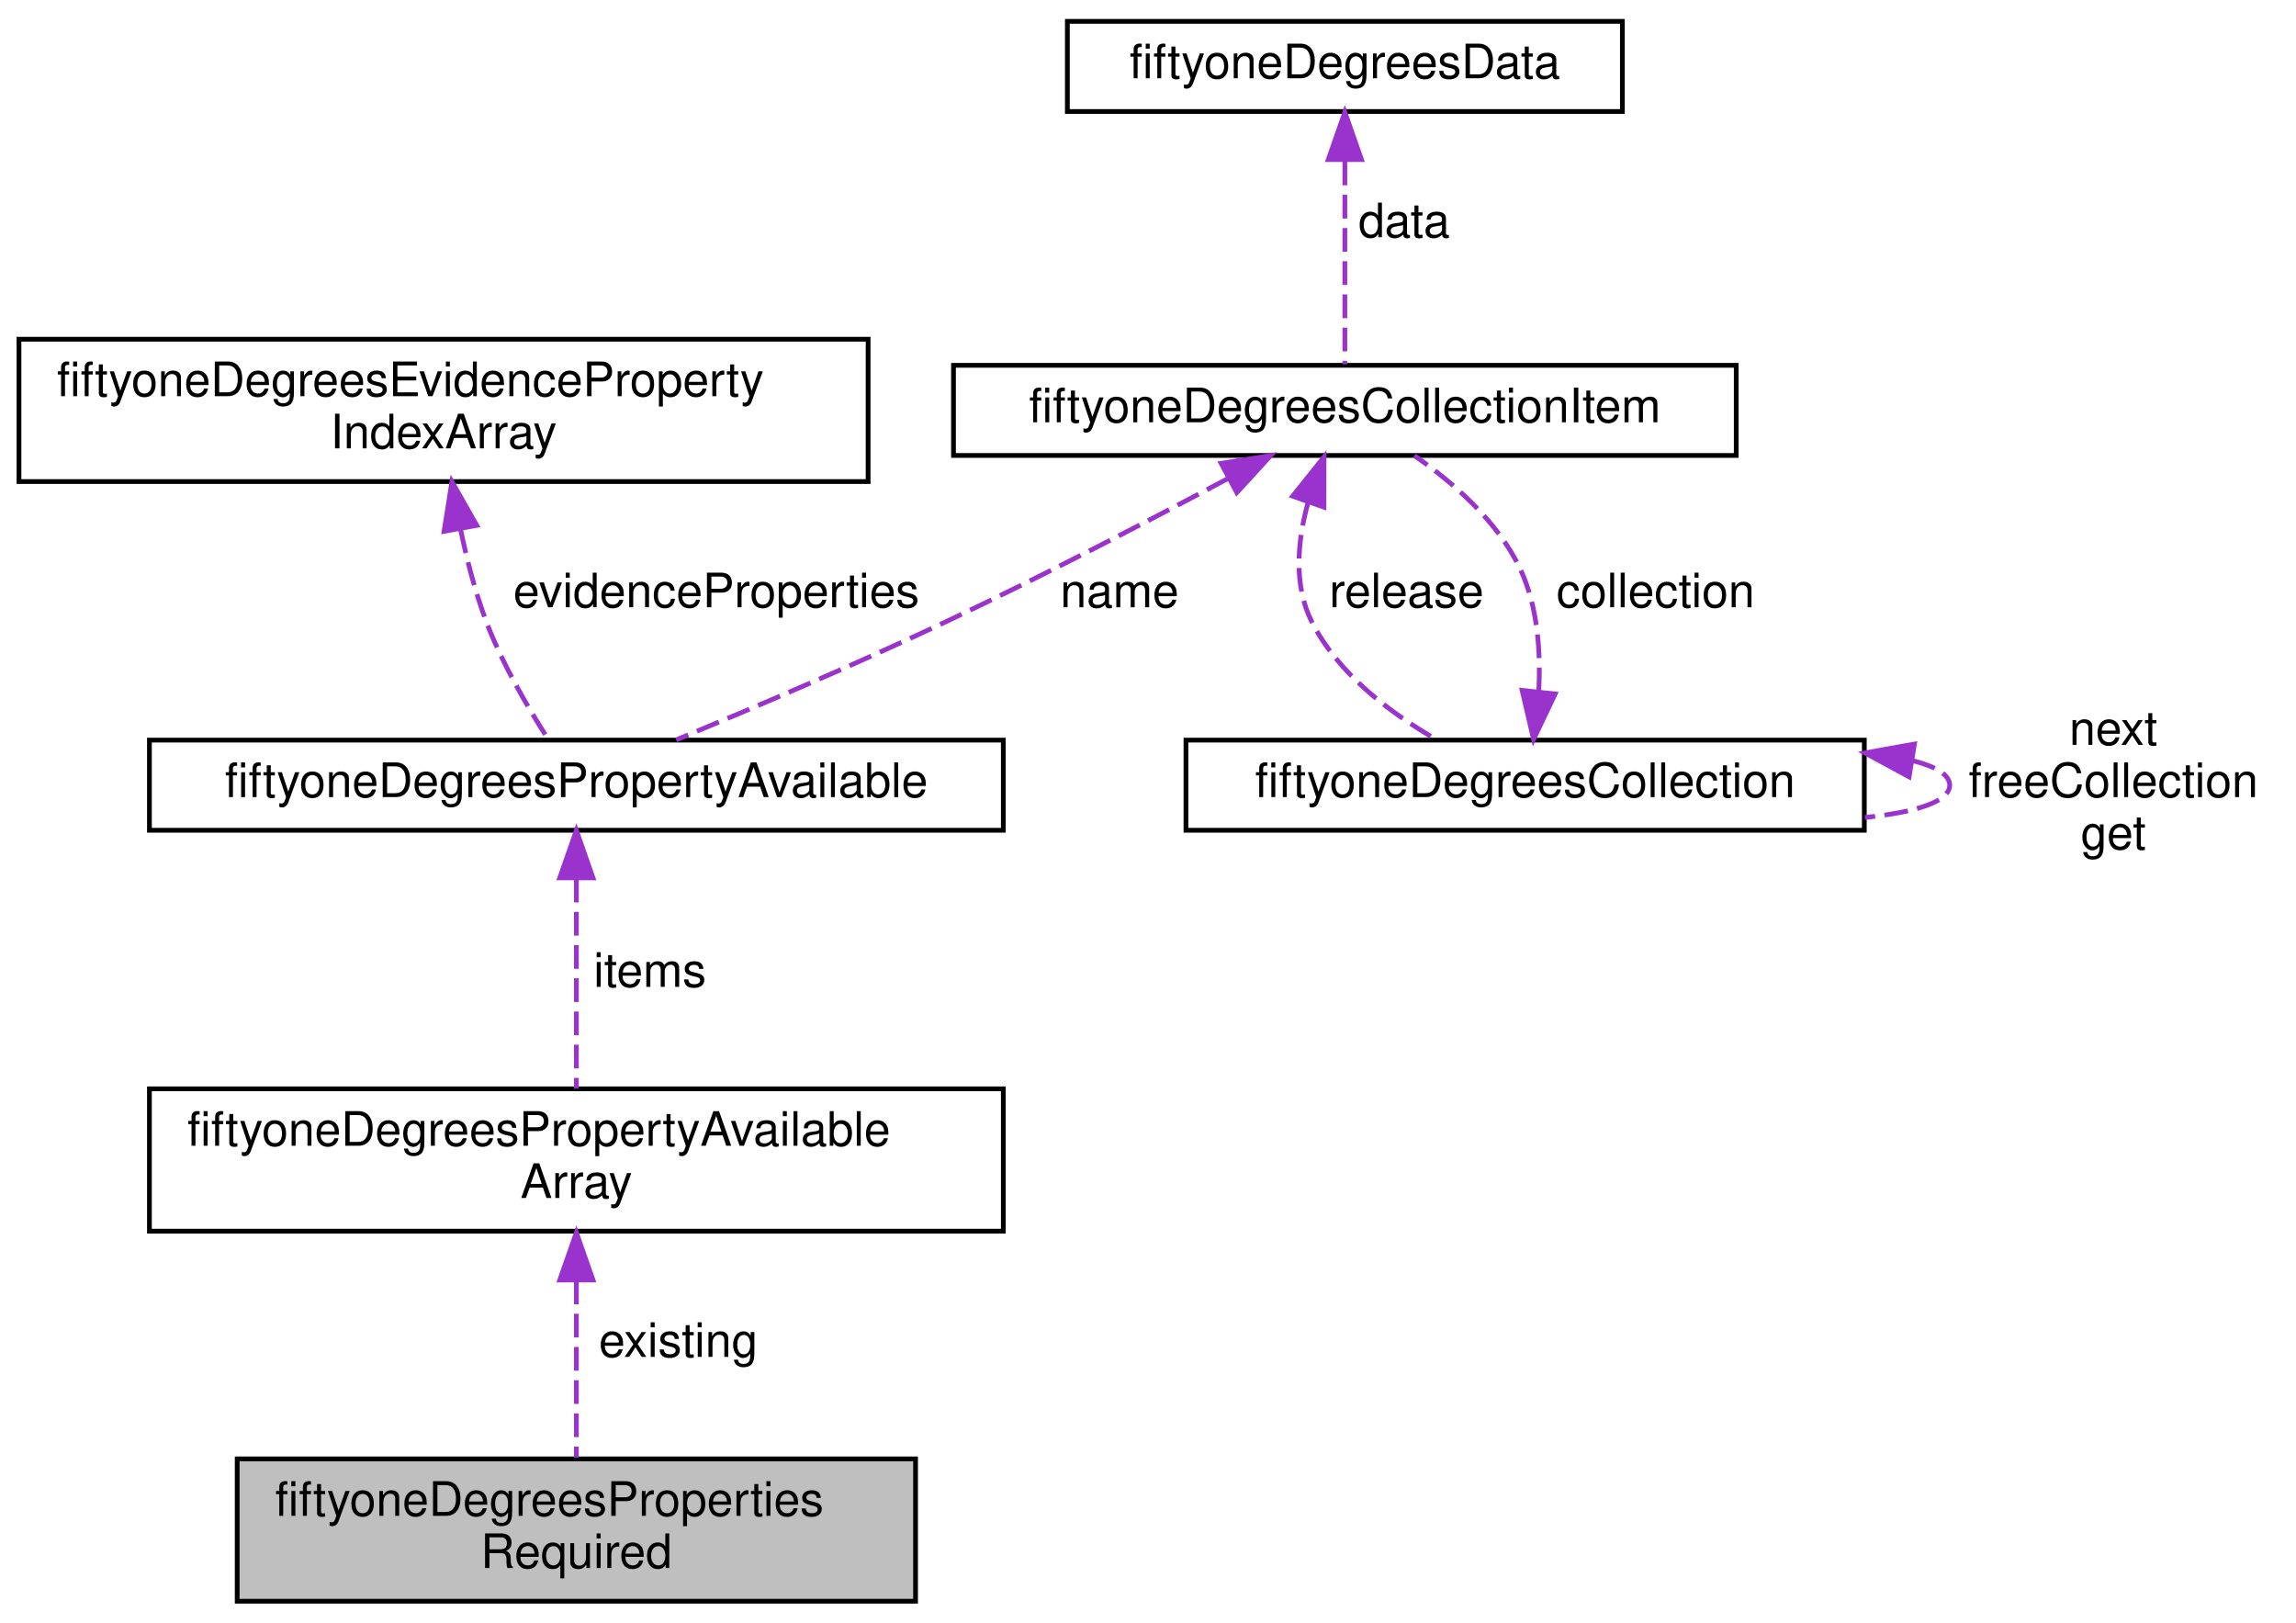
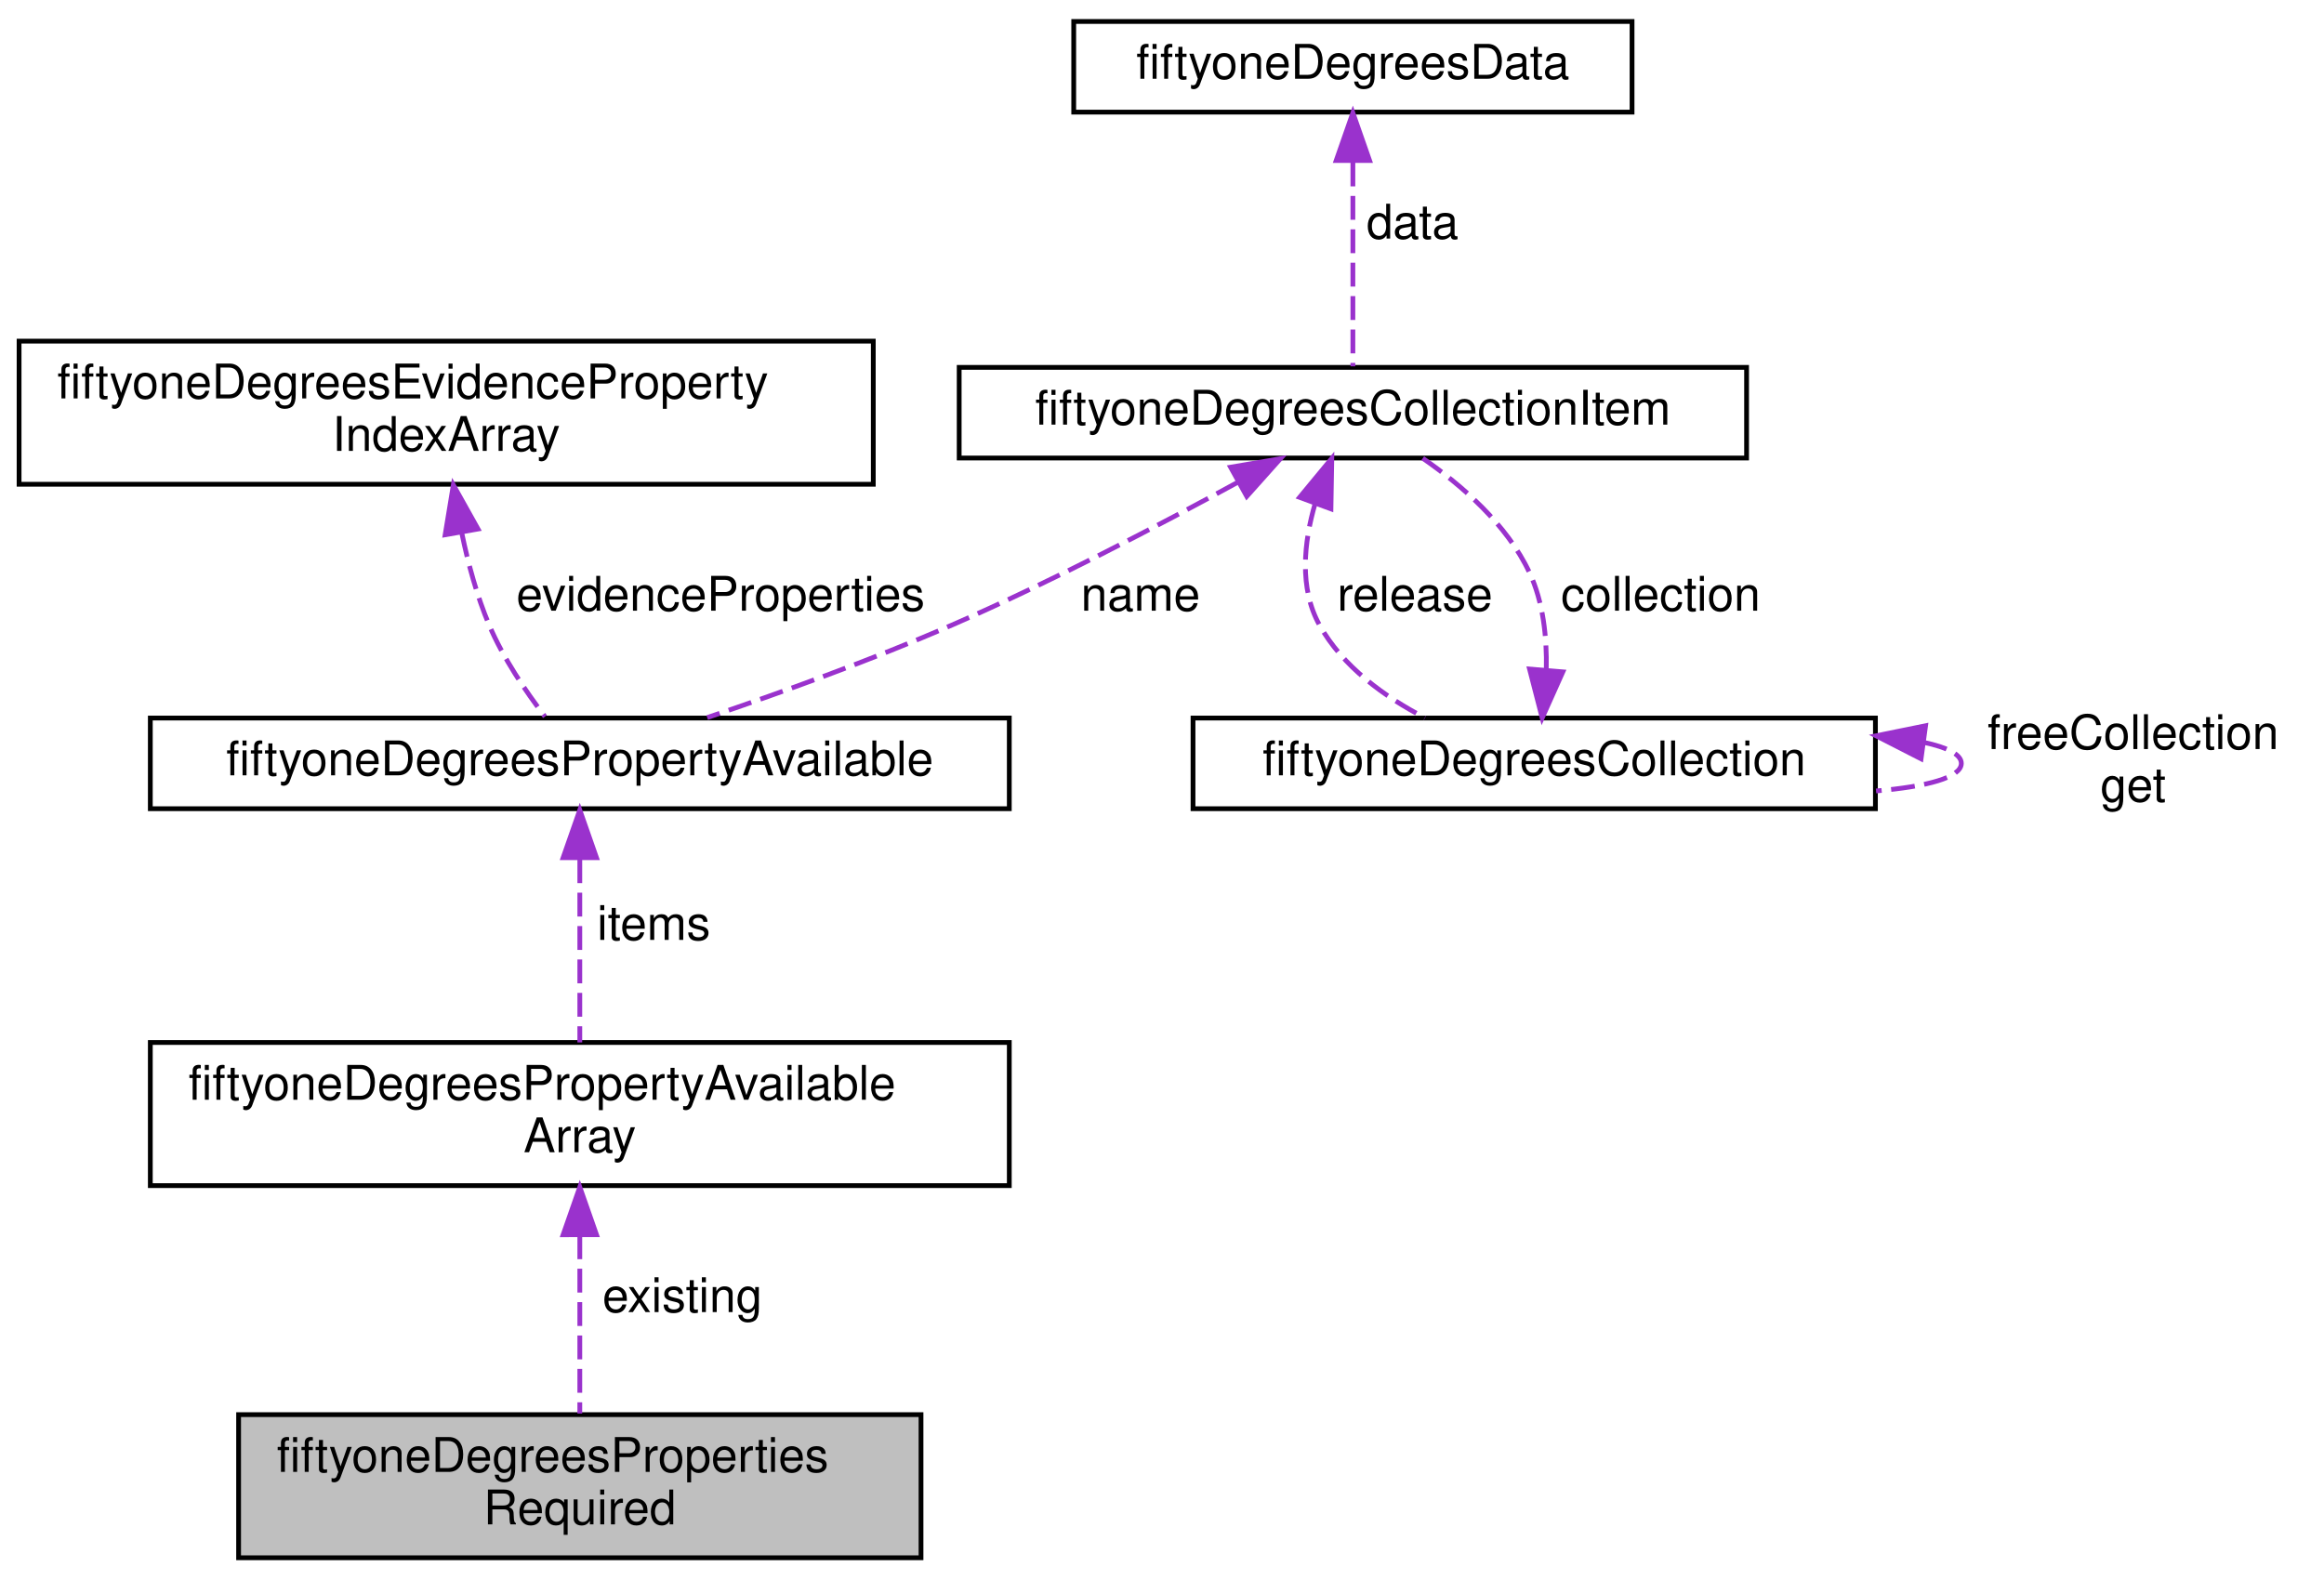
- <svg xmlns="http://www.w3.org/2000/svg" xmlns:xlink="http://www.w3.org/1999/xlink" width="484pt" height="342pt" viewBox="0.00 0.00 484.00 342.00">
-   <g id="graph0" class="graph" transform="scale(1 1) rotate(0) translate(4 338)">
+ <svg xmlns="http://www.w3.org/2000/svg" xmlns:xlink="http://www.w3.org/1999/xlink" width="487pt" height="331pt" viewBox="0.00 0.00 487.00 331.00">
+   <g id="graph0" class="graph" transform="scale(1 1) rotate(0) translate(4 327)">
    <g id="node1" class="node">
      <g id="a_node1">
        <a xlink:title="Defines a set of properties which are required by a caller.">
          <polygon fill="#bfbfbf" stroke="black" points="46,-0.5 46,-30.5 189,-30.5 189,-0.5 46,-0.5" />
          <text text-anchor="start" x="54" y="-18.5" font-family="Helvetica,sans-Serif" font-size="10.00">fiftyoneDegreesProperties</text>
          <text text-anchor="middle" x="117.5" y="-7.5" font-family="Helvetica,sans-Serif" font-size="10.00">Required</text>
        </a>
      </g>
    </g>
    <g id="node2" class="node">
      <g id="a_node2">
        <a xlink:href="structfiftyone_degrees_property_available_array.html" target="_top" xlink:title="Array of items of type fiftyoneDegreesPropertyAvailable used to easily access and track the size of t...">
          <polygon fill="none" stroke="black" points="27.5,-78.5 27.5,-108.5 207.5,-108.5 207.5,-78.5 27.5,-78.5" />
          <text text-anchor="start" x="35.5" y="-96.5" font-family="Helvetica,sans-Serif" font-size="10.00">fiftyoneDegreesPropertyAvailable</text>
          <text text-anchor="middle" x="117.5" y="-85.5" font-family="Helvetica,sans-Serif" font-size="10.00">Array</text>
        </a>
      </g>
    </g>
    <g id="edge1" class="edge">
      <path fill="none" stroke="#9a32cd" stroke-dasharray="5,2" d="M117.5,-68.09C117.5,-55.76 117.5,-41.22 117.5,-30.73" />
      <polygon fill="#9a32cd" stroke="#9a32cd" points="114,-68.2 117.5,-78.2 121,-68.21 114,-68.2" />
      <text text-anchor="middle" x="139" y="-52" font-family="Helvetica,sans-Serif" font-size="10.00"> existing</text>
    </g>
    <g id="node3" class="node">
      <g id="a_node3">
        <a xlink:href="structfiftyone_degrees_property_available.html" target="_top" xlink:title="Used to access the property item quickly without the need to search.">
-           <polygon fill="none" stroke="black" points="27.5,-163 27.5,-182 207.5,-182 207.5,-163 27.5,-163" />
-           <text text-anchor="middle" x="117.5" y="-170" font-family="Helvetica,sans-Serif" font-size="10.00">fiftyoneDegreesPropertyAvailable</text>
+           <polygon fill="none" stroke="black" points="27.5,-157.5 27.5,-176.5 207.5,-176.5 207.5,-157.5 27.5,-157.5" />
+           <text text-anchor="middle" x="117.5" y="-164.5" font-family="Helvetica,sans-Serif" font-size="10.00">fiftyoneDegreesPropertyAvailable</text>
        </a>
      </g>
    </g>
    <g id="edge2" class="edge">
-       <path fill="none" stroke="#9a32cd" stroke-dasharray="5,2" d="M117.5,-152.8C117.5,-139.16 117.5,-120.96 117.5,-108.54" />
-       <polygon fill="#9a32cd" stroke="#9a32cd" points="114,-152.97 117.5,-162.97 121,-152.97 114,-152.97" />
+       <path fill="none" stroke="#9a32cd" stroke-dasharray="5,2" d="M117.5,-146.9C117.5,-134.82 117.5,-119.47 117.5,-108.51" />
+       <polygon fill="#9a32cd" stroke="#9a32cd" points="114,-147.23 117.5,-157.23 121,-147.23 114,-147.23" />
      <text text-anchor="middle" x="133" y="-130" font-family="Helvetica,sans-Serif" font-size="10.00"> items</text>
    </g>
    <g id="node4" class="node">
      <g id="a_node4">
        <a xlink:href="structfiftyone_degrees_evidence_property_index_array.html" target="_top" xlink:title="Array of items of type fiftyoneDegreesEvidencePropertyIndex used to easily access and track the size ...">
-           <polygon fill="none" stroke="black" points="0,-236.5 0,-266.5 179,-266.5 179,-236.5 0,-236.5" />
-           <text text-anchor="start" x="8" y="-254.5" font-family="Helvetica,sans-Serif" font-size="10.00">fiftyoneDegreesEvidenceProperty</text>
-           <text text-anchor="middle" x="89.5" y="-243.5" font-family="Helvetica,sans-Serif" font-size="10.00">IndexArray</text>
+           <polygon fill="none" stroke="black" points="0,-225.5 0,-255.5 179,-255.5 179,-225.5 0,-225.5" />
+           <text text-anchor="start" x="8" y="-243.5" font-family="Helvetica,sans-Serif" font-size="10.00">fiftyoneDegreesEvidenceProperty</text>
+           <text text-anchor="middle" x="89.5" y="-232.5" font-family="Helvetica,sans-Serif" font-size="10.00">IndexArray</text>
        </a>
      </g>
    </g>
    <g id="edge3" class="edge">
-       <path fill="none" stroke="#9a32cd" stroke-dasharray="5,2" d="M93.11,-226.32C94.44,-219.92 96.2,-213.1 98.5,-207 101.84,-198.11 107.32,-188.78 111.54,-182.23" />
-       <polygon fill="#9a32cd" stroke="#9a32cd" points="89.61,-226.01 91.27,-236.48 96.5,-227.26 89.61,-226.01" />
-       <text text-anchor="middle" x="147" y="-210" font-family="Helvetica,sans-Serif" font-size="10.00"> evidenceProperties</text>
+       <path fill="none" stroke="#9a32cd" stroke-dasharray="5,2" d="M92.79,-215.18C94.12,-208.79 95.96,-202.01 98.5,-196 101.43,-189.07 106.18,-182.07 110.2,-176.81" />
+       <polygon fill="#9a32cd" stroke="#9a32cd" points="89.28,-214.91 91,-225.37 96.17,-216.12 89.28,-214.91" />
+       <text text-anchor="middle" x="147" y="-199" font-family="Helvetica,sans-Serif" font-size="10.00"> evidenceProperties</text>
    </g>
    <g id="node5" class="node">
      <g id="a_node5">
        <a xlink:href="structfiftyone_degrees_collection_item.html" target="_top" xlink:title="Used to store a handle to the underlying item that could be used to release the item when it's finish...">
-           <polygon fill="none" stroke="black" points="197,-242 197,-261 362,-261 362,-242 197,-242" />
-           <text text-anchor="middle" x="279.5" y="-249" font-family="Helvetica,sans-Serif" font-size="10.00">fiftyoneDegreesCollectionItem</text>
+           <polygon fill="none" stroke="black" points="197,-231 197,-250 362,-250 362,-231 197,-231" />
+           <text text-anchor="middle" x="279.5" y="-238" font-family="Helvetica,sans-Serif" font-size="10.00">fiftyoneDegreesCollectionItem</text>
        </a>
      </g>
    </g>
    <g id="edge4" class="edge">
-       <path fill="none" stroke="#9a32cd" stroke-dasharray="5,2" d="M254.84,-237.13C238.22,-228.27 215.73,-216.57 195.5,-207 176.45,-197.99 154.34,-188.59 138.54,-182.05" />
-       <polygon fill="#9a32cd" stroke="#9a32cd" points="253.41,-240.34 263.88,-241.98 256.72,-234.17 253.41,-240.34" />
-       <text text-anchor="middle" x="232" y="-210" font-family="Helvetica,sans-Serif" font-size="10.00"> name</text>
+       <path fill="none" stroke="#9a32cd" stroke-dasharray="5,2" d="M255.33,-225.89C238.76,-216.84 216.14,-205 195.5,-196 178.75,-188.7 159.42,-181.75 144.2,-176.6" />
+       <polygon fill="#9a32cd" stroke="#9a32cd" points="253.87,-229.08 264.32,-230.86 257.26,-222.96 253.87,-229.08" />
+       <text text-anchor="middle" x="235" y="-199" font-family="Helvetica,sans-Serif" font-size="10.00"> name</text>
    </g>
    <g id="node6" class="node">
      <g id="a_node6">
        <a xlink:href="structfiftyone_degrees_collection.html" target="_top" xlink:title="All the shared methods and fields required by file, memory and cached collections.">
-           <polygon fill="none" stroke="black" points="246,-163 246,-182 389,-182 389,-163 246,-163" />
-           <text text-anchor="middle" x="317.5" y="-170" font-family="Helvetica,sans-Serif" font-size="10.00">fiftyoneDegreesCollection</text>
+           <polygon fill="none" stroke="black" points="246,-157.5 246,-176.5 389,-176.5 389,-157.5 246,-157.5" />
+           <text text-anchor="middle" x="317.5" y="-164.5" font-family="Helvetica,sans-Serif" font-size="10.00">fiftyoneDegreesCollection</text>
        </a>
      </g>
    </g>
    <g id="edge6" class="edge">
-       <path fill="none" stroke="#9a32cd" stroke-dasharray="5,2" d="M271.74,-232.1C269.52,-224.05 268.63,-214.7 272.5,-207 278.01,-196.03 288.99,-187.75 298.73,-182.16" />
-       <polygon fill="#9a32cd" stroke="#9a32cd" points="268.49,-233.42 275.11,-241.69 275.09,-231.1 268.49,-233.42" />
-       <text text-anchor="middle" x="292.5" y="-210" font-family="Helvetica,sans-Serif" font-size="10.00"> release</text>
+       <path fill="none" stroke="#9a32cd" stroke-dasharray="5,2" d="M271.6,-221.51C269.21,-213.3 268.22,-203.71 272.5,-196 277.33,-187.31 286.09,-180.97 294.61,-176.54" />
+       <polygon fill="#9a32cd" stroke="#9a32cd" points="268.33,-222.76 275.08,-230.93 274.9,-220.34 268.33,-222.76" />
+       <text text-anchor="middle" x="292.5" y="-199" font-family="Helvetica,sans-Serif" font-size="10.00"> release</text>
    </g>
    <g id="edge5" class="edge">
-       <path fill="none" stroke="#9a32cd" stroke-dasharray="5,2" d="M320.37,-192.29C320.81,-200.53 320.18,-210.1 316.5,-218 311.8,-228.07 302.34,-236.3 294.15,-241.95" />
-       <polygon fill="#9a32cd" stroke="#9a32cd" points="323.83,-191.73 319.28,-182.16 316.87,-192.48 323.83,-191.73" />
-       <text text-anchor="middle" x="345" y="-210" font-family="Helvetica,sans-Serif" font-size="10.00"> collection</text>
+       <path fill="none" stroke="#9a32cd" stroke-dasharray="5,2" d="M320.03,-186.72C320.17,-193.4 319.41,-200.79 316.5,-207 311.79,-217.07 302.32,-225.29 294.14,-230.95" />
+       <polygon fill="#9a32cd" stroke="#9a32cd" points="323.5,-186.18 319.17,-176.51 316.52,-186.77 323.5,-186.18" />
+       <text text-anchor="middle" x="344" y="-199" font-family="Helvetica,sans-Serif" font-size="10.00"> collection</text>
    </g>
    <g id="edge7" class="edge">
-       <path fill="none" stroke="#9a32cd" stroke-dasharray="5,2" d="M399.11,-177.69C404.04,-176.46 407,-174.73 407,-172.5 407,-169.02 399.79,-166.76 389.13,-165.7" />
-       <polygon fill="#9a32cd" stroke="#9a32cd" points="398.44,-174.26 389.13,-179.3 399.56,-181.17 398.44,-174.26" />
-       <text text-anchor="middle" x="441.5" y="-181" font-family="Helvetica,sans-Serif" font-size="10.00"> next</text>
-       <text text-anchor="middle" x="441.5" y="-170" font-family="Helvetica,sans-Serif" font-size="10.00">freeCollection</text>
-       <text text-anchor="middle" x="441.5" y="-159" font-family="Helvetica,sans-Serif" font-size="10.00">get</text>
+       <path fill="none" stroke="#9a32cd" stroke-dasharray="5,2" d="M399.11,-171.41C404.04,-170.36 407,-168.89 407,-167 407,-164.04 399.79,-162.12 389.13,-161.22" />
+       <polygon fill="#9a32cd" stroke="#9a32cd" points="398.56,-167.96 389.13,-172.78 399.51,-174.89 398.56,-167.96" />
+       <text text-anchor="middle" x="443" y="-170" font-family="Helvetica,sans-Serif" font-size="10.00"> freeCollection</text>
+       <text text-anchor="middle" x="443" y="-159" font-family="Helvetica,sans-Serif" font-size="10.00">get</text>
    </g>
    <g id="node7" class="node">
      <g id="a_node7">
        <a xlink:href="structfiftyone_degrees_data.html" target="_top" xlink:title="Data structure used for reusing memory which may have been allocated in a previous operation.">
-           <polygon fill="none" stroke="black" points="221,-314.5 221,-333.5 338,-333.5 338,-314.5 221,-314.5" />
-           <text text-anchor="middle" x="279.5" y="-321.5" font-family="Helvetica,sans-Serif" font-size="10.00">fiftyoneDegreesData</text>
+           <polygon fill="none" stroke="black" points="221,-303.5 221,-322.5 338,-322.5 338,-303.5 221,-303.5" />
+           <text text-anchor="middle" x="279.5" y="-310.5" font-family="Helvetica,sans-Serif" font-size="10.00">fiftyoneDegreesData</text>
        </a>
      </g>
    </g>
    <g id="edge8" class="edge">
-       <path fill="none" stroke="#9a32cd" stroke-dasharray="5,2" d="M279.5,-303.94C279.5,-290.03 279.5,-271.82 279.5,-261.22" />
-       <polygon fill="#9a32cd" stroke="#9a32cd" points="276,-304.36 279.5,-314.36 283,-304.36 276,-304.36" />
-       <text text-anchor="middle" x="292" y="-288" font-family="Helvetica,sans-Serif" font-size="10.00"> data</text>
+       <path fill="none" stroke="#9a32cd" stroke-dasharray="5,2" d="M279.5,-292.94C279.5,-279.03 279.5,-260.82 279.5,-250.22" />
+       <polygon fill="#9a32cd" stroke="#9a32cd" points="276,-293.36 279.5,-303.36 283,-293.36 276,-293.36" />
+       <text text-anchor="middle" x="292" y="-277" font-family="Helvetica,sans-Serif" font-size="10.00"> data</text>
    </g>
  </g>
</svg>
